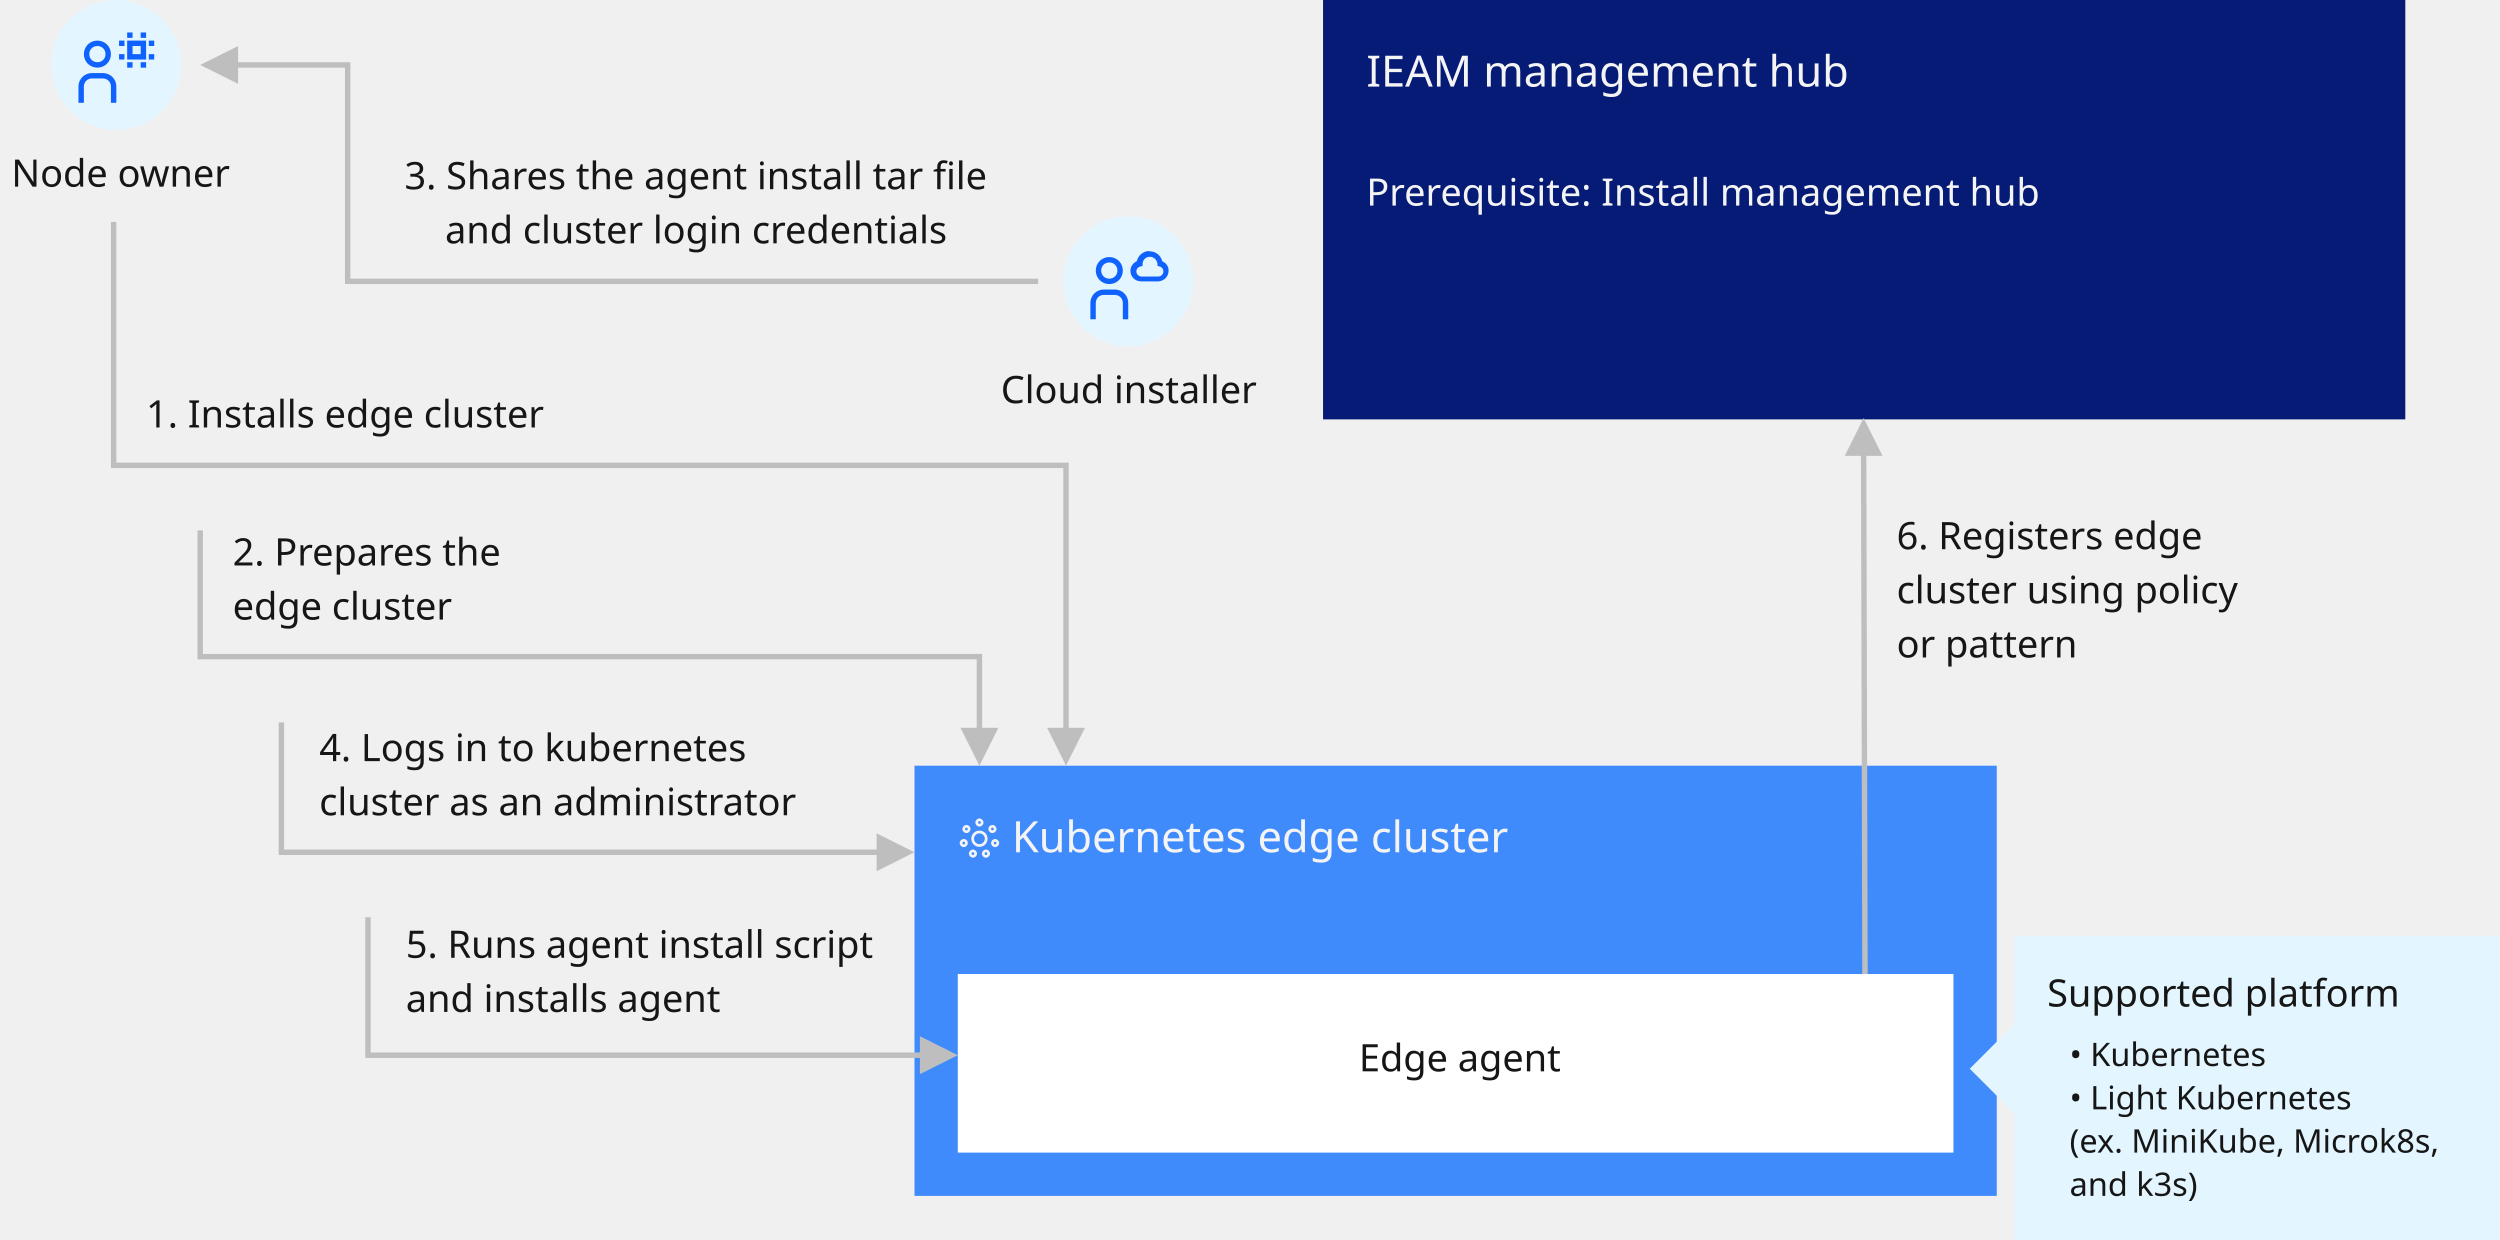
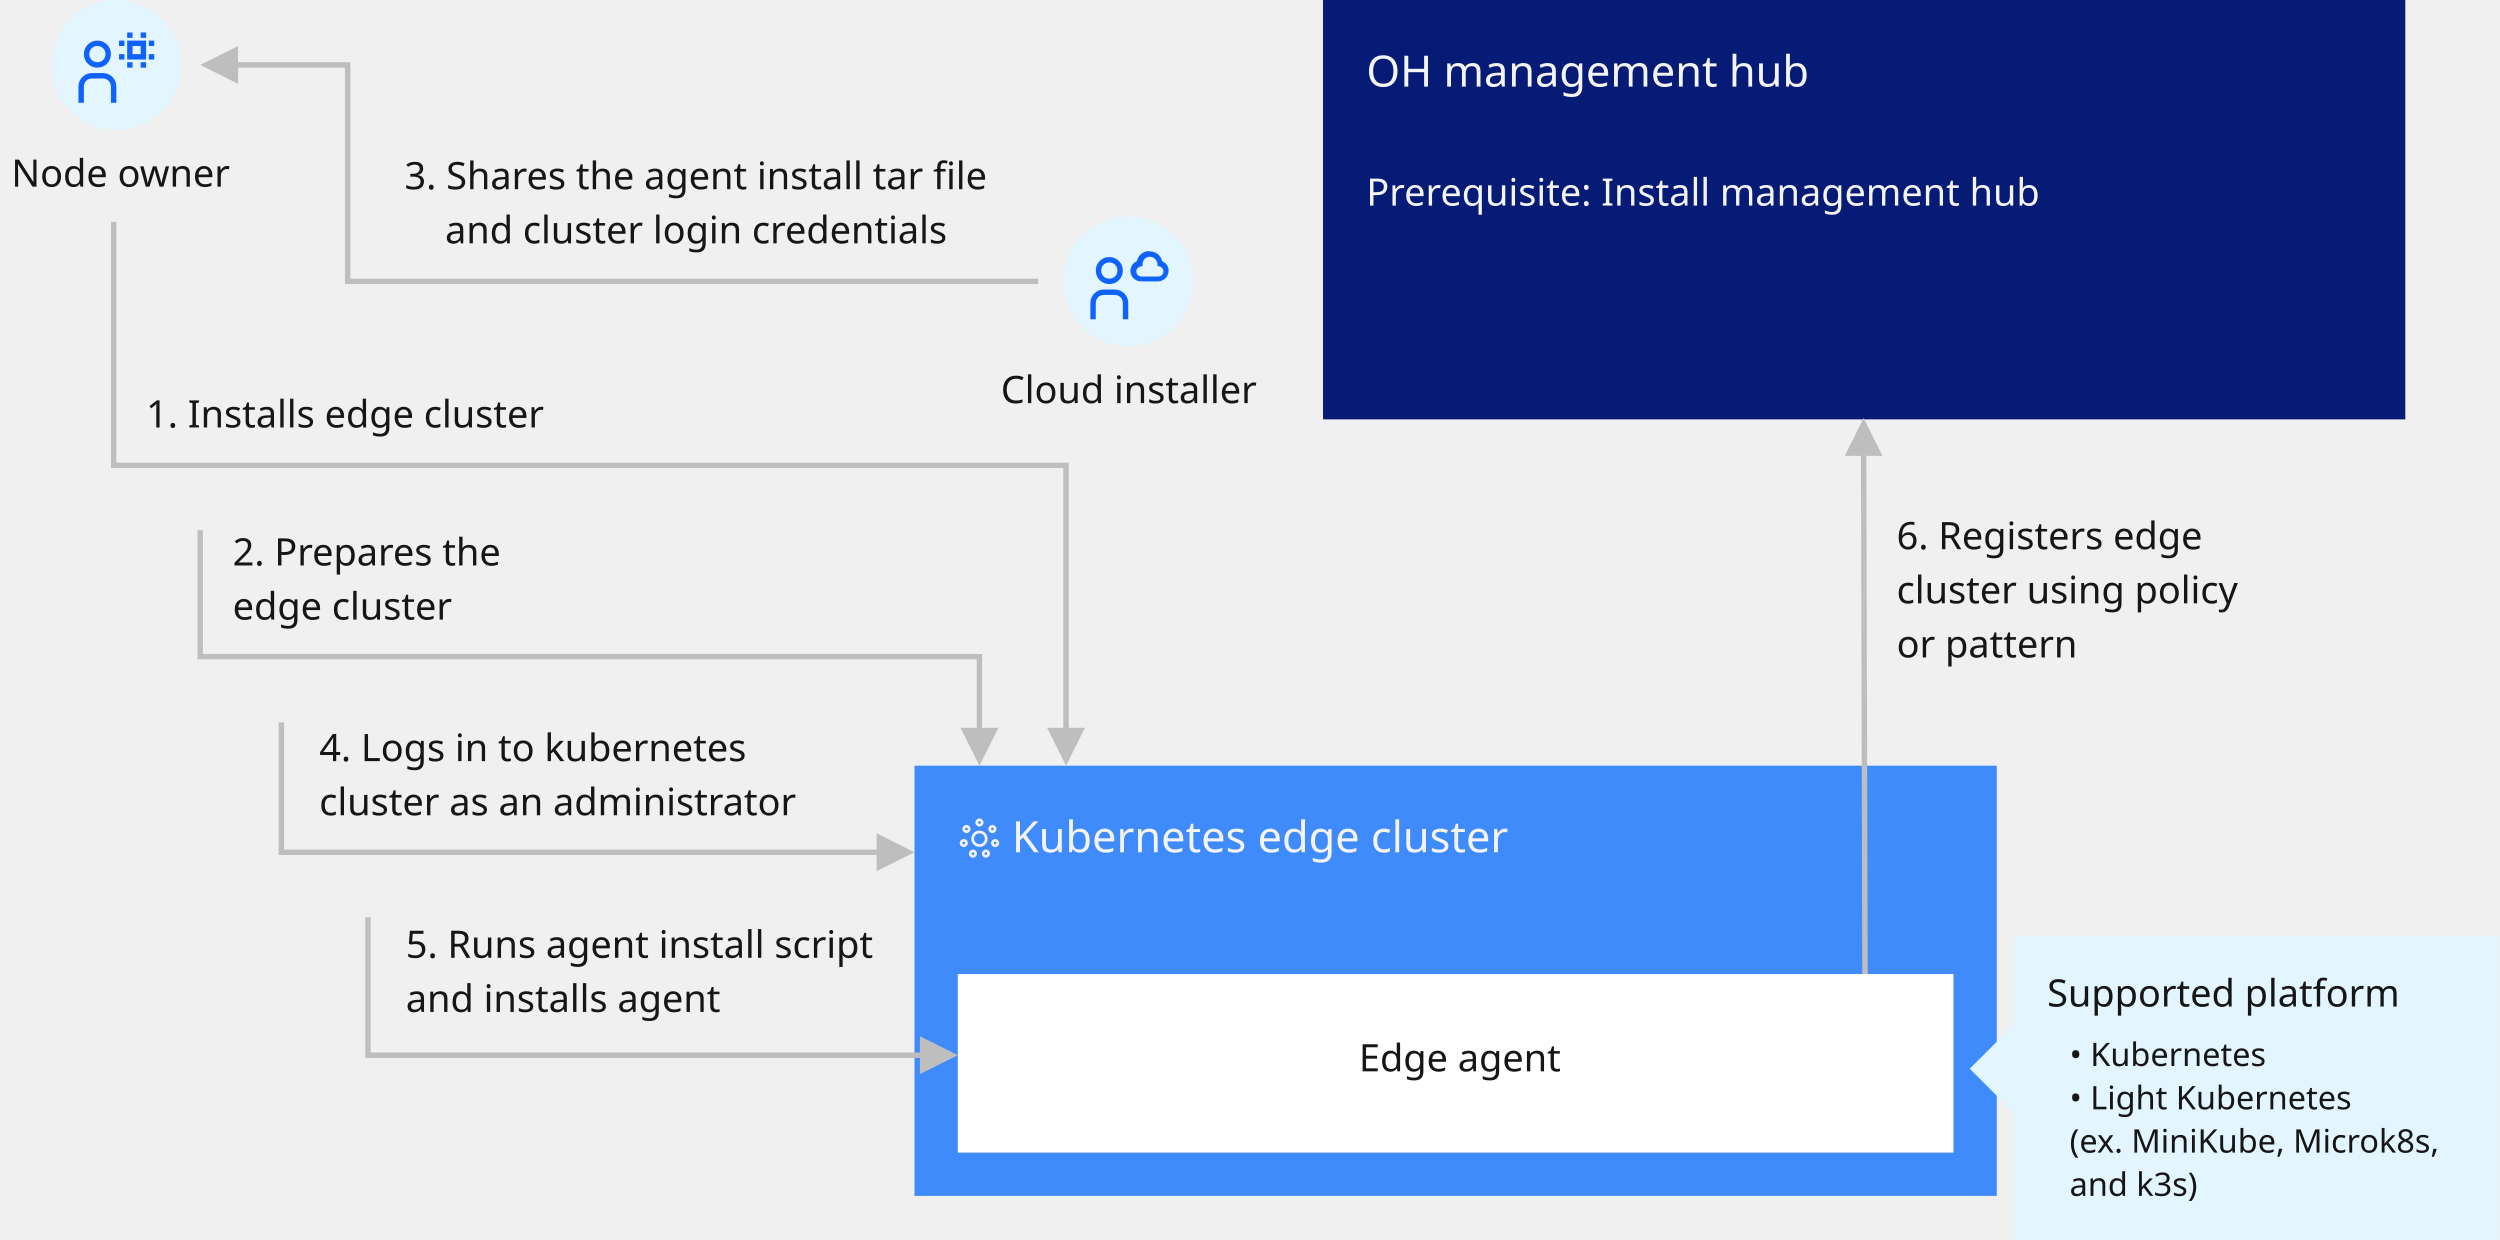
<svg xmlns="http://www.w3.org/2000/svg" version="1.1" id="Layer_1" x="0px" y="0px" viewBox="0 0 924 458.3" style="enable-background:new 0 0 924 458.3;" xml:space="preserve">
  <style type="text/css">
	.st0{fill-rule:evenodd;clip-rule:evenodd;fill:#051B75;}
	.st1{fill-rule:evenodd;clip-rule:evenodd;fill:#408BFC;}
	.st2{fill-rule:evenodd;clip-rule:evenodd;fill:#FFFFFF;}
	.st3{fill-rule:evenodd;clip-rule:evenodd;fill:#F4F4F4;}
	.st4{fill-rule:evenodd;clip-rule:evenodd;fill:#E3F6FF;}
	.st5{fill-rule:evenodd;clip-rule:evenodd;fill:#0F62FE;}
	.st6{fill:#BEBEBE;}
	.st7{fill-rule:evenodd;clip-rule:evenodd;fill:none;}
	.st8{fill:#F4F4F4;}
	.st9{font-family:'IBMPlexSans-Medium';}
	.st10{font-size:16px;}
	.st11{fill:#161616;}
	.st12{font-family:'IBMPlexSans';}
	.st13{font-size:14px;}
	.st14{font-size:12px;}
</style>
  <rect id="Rectangle-Copy-25" x="489" class="st0" width="400" height="155" />
  <rect id="Rectangle-Copy-14" x="338" y="283" class="st1" width="400" height="159" />
  <rect id="Rectangle-Copy-16" x="354" y="360" class="st2" width="368" height="66" />
  <path id="Shape" class="st3" d="M362,305.5c0.8,0,1.5-0.7,1.5-1.5s-0.7-1.5-1.5-1.5s-1.5,0.7-1.5,1.5S361.2,305.5,362,305.5z   M362,303.5c0.3,0,0.5,0.2,0.5,0.5s-0.2,0.5-0.5,0.5c-0.3,0-0.5-0.2-0.5-0.5S361.7,303.5,362,303.5z M366.8,307.9  c0.8,0,1.5-0.7,1.5-1.5s-0.7-1.5-1.5-1.5s-1.5,0.7-1.5,1.5S366,307.9,366.8,307.9z M366.8,305.9c0.3,0,0.5,0.2,0.5,0.5  c0,0.3-0.2,0.5-0.5,0.5s-0.5-0.2-0.5-0.5C366.3,306.1,366.5,305.9,366.8,305.9L366.8,305.9z M356.2,310.1c-0.8,0-1.5,0.7-1.5,1.5  s0.7,1.5,1.5,1.5c0.8,0,1.5-0.7,1.5-1.5S357.1,310.1,356.2,310.1z M356.2,312.1c-0.3,0-0.5-0.2-0.5-0.5c0-0.3,0.2-0.5,0.5-0.5  c0.3,0,0.5,0.2,0.5,0.5C356.7,311.9,356.5,312.1,356.2,312.1z M357.2,307.9c0.8,0,1.5-0.7,1.5-1.5s-0.7-1.5-1.5-1.5  c-0.8,0-1.5,0.7-1.5,1.5C355.7,307.2,356.4,307.9,357.2,307.9L357.2,307.9z M357.2,305.9c0.3,0,0.5,0.2,0.5,0.5  c0,0.3-0.2,0.5-0.5,0.5c-0.3,0-0.5-0.2-0.5-0.5C356.7,306.1,356.9,305.9,357.2,305.9L357.2,305.9z M367.8,310.1  c-0.8,0-1.5,0.7-1.5,1.5s0.7,1.5,1.5,1.5s1.5-0.7,1.5-1.5S368.6,310.1,367.8,310.1z M367.8,312.1c-0.3,0-0.5-0.2-0.5-0.5  c0-0.3,0.2-0.5,0.5-0.5s0.5,0.2,0.5,0.5C368.3,311.9,368,312.1,367.8,312.1z M364.4,314c-0.8,0-1.5,0.7-1.5,1.5s0.7,1.5,1.5,1.5  s1.5-0.7,1.5-1.5S365.3,314,364.4,314L364.4,314z M364.4,316c-0.3,0-0.5-0.2-0.5-0.5s0.2-0.5,0.5-0.5c0.3,0,0.5,0.2,0.5,0.5  c0,0.1-0.1,0.3-0.1,0.4C364.7,315.9,364.6,316,364.4,316z M359.6,314c-0.8,0-1.5,0.7-1.5,1.5s0.7,1.5,1.5,1.5s1.5-0.7,1.5-1.5  S360.4,314,359.6,314L359.6,314z M359.6,316c-0.3,0-0.5-0.2-0.5-0.5s0.2-0.5,0.5-0.5c0.3,0,0.5,0.2,0.5,0.5  C360.1,315.8,359.8,316,359.6,316z M365,310c0-1.7-1.3-3-3-3c-1.7,0-3,1.3-3,3s1.3,3,3,3C363.7,313,365,311.7,365,310z M362,312  c-1.1,0-2-0.9-2-2c0-1.1,0.9-2,2-2c1.1,0,2,0.9,2,2c0,0.5-0.2,1-0.6,1.4C363,311.8,362.5,312,362,312z" />
  <circle id="Oval-Copy-3" class="st4" cx="43" cy="24" r="24" />
  <path id="Shape_1_" class="st5" d="M38,27c2.8,0,5,2.2,5,5v6h-2v-6c0-1.7-1.3-3-3-3h-4c-1.7,0-3,1.3-3,3v6h-2v-6c0-2.8,2.2-5,5-5H38  z M36,15c2.8,0,5,2.2,5,5s-2.2,5-5,5s-5-2.2-5-5S33.2,15,36,15z M49,23v2h-2v-2H49z M54,23v2h-2v-2H54z M36,17c-1.7,0-3,1.3-3,3  c0,1.7,1.3,3,3,3s3-1.3,3-3S37.7,17,36,17z M57,20v2h-2v-2H57z M46,20v2h-2v-2H46z M54,15v7h-7v-7H54z M52,17h-3v3h3V17z M57,15v2  h-2v-2H57z M46,15v2h-2v-2H46z M49,12v2h-2v-2H49z M54,12v2h-2v-2H54z" />
  <path id="Line-10" class="st6" d="M688.8,154.5l7,14l-6,0l0.5,191.5l-2,0l-0.5-191.5l-6,0L688.8,154.5z" />
  <path id="Path-6" class="st6" d="M43,82v89h352v98h6l-7,14l-7-14h6v-96H41V82H43z" />
  <path id="Path-6-Copy" class="st6" d="M75,196v45.7l288,0V269h6l-7,14l-7-14h6v-25.3l-288,0V196H75z" />
  <path id="Path-6-Copy-12" class="st6" d="M137,339v50h203v-6l14,7l-14,7v-6H135v-52H137z" />
  <path id="Path-6-Copy-11" class="st6" d="M105,267v47h219v-6l14,7l-14,7v-6H103v-49H105z" />
  <polygon id="Rectangle-Copy-27" class="st4" points="744.6,346 923.7,346 923.7,458.3 744.6,458.3 " />
  <rect id="Rectangle-Copy-42" x="733" y="383" transform="matrix(0.7071 -0.7071 0.7071 0.7071 -61.1019 642.4869)" class="st4" width="24" height="24" />
  <circle id="Oval-Copy-3_1_" class="st4" cx="417" cy="104" r="24" />
  <path id="Shape_2_" class="st5" d="M412,107c2.8,0,5,2.2,5,5v6h-2v-6c0-1.7-1.3-3-3-3h-4c-1.7,0-3,1.3-3,3v6h-2v-6c0-2.8,2.2-5,5-5  H412z M410,95c2.8,0,5,2.2,5,5s-2.2,5-5,5s-5-2.2-5-5S407.2,95,410,95z M425,92.9c2.1,0,3.9,1.4,4.5,3.4l0.1,0.2l0,0.1l0,0  c1.3,0.5,2.2,1.7,2.3,3.1l0,0.2l0,0.2c0,2.1-1.6,3.7-3.7,3.9l-0.2,0h-6.3c-2.1,0-3.9-1.7-3.9-3.9c0-1.5,0.9-2.8,2.2-3.5l0.2-0.1  l0-0.1c0.5-1.9,2.1-3.4,4.1-3.6l0.2,0L425,92.9z M410,97c-1.7,0-3,1.3-3,3c0,1.7,1.3,3,3,3s3-1.3,3-3S411.7,97,410,97z M425,94.9  c-1.4,0-2.5,1-2.7,2.4l0,0.2l0,0.8l-0.8,0.2c-0.9,0.2-1.5,0.9-1.5,1.8c0,1,0.8,1.8,1.7,1.9l0.1,0h6.3c1,0,1.9-0.8,1.9-1.9  c0-0.8-0.6-1.6-1.3-1.8l-0.1,0l-0.8-0.2l0-0.8C427.6,96,426.4,94.9,425,94.9z" />
  <path id="Line-13" class="st6" d="M88,31l-14-7l14-7v6l41.5,0v80l254.2,0v2H127.5V25H88V31z" />
  <rect x="505" y="20.2" class="st7" width="236.1" height="15.6" />
-   <text transform="matrix(1 0 0 1 505.0149 32.0152)" class="st8 st9 st10">IEAM management hub</text>
+   <text transform="matrix(1 0 0 1 505.0149 32.0152)" class="st8 st9 st10">OH management hub</text>
  <rect x="374" y="303.2" class="st7" width="236.1" height="15.6" />
  <text transform="matrix(1 0 0 1 373.9993 314.9901)" class="st8 st9 st10">Kubernetes edge cluster</text>
  <rect x="701" y="192.6" class="st7" width="133.1" height="76.7" />
  <text transform="matrix(1 0 0 1 701 202.9873)">
    <tspan x="0" y="0" class="st11 st12 st13">6. Registers edge </tspan>
    <tspan x="0" y="20" class="st11 st12 st13">cluster using policy </tspan>
    <tspan x="0" y="40" class="st11 st12 st13">or pattern</tspan>
  </text>
  <rect x="354" y="385.6" class="st7" width="368" height="14.8" />
  <text transform="matrix(1 0 0 1 502.2653 395.9648)" class="st11 st12 st13">Edge agent</text>
  <rect x="756.6" y="361.7" class="st7" width="146.1" height="14.8" />
  <text transform="matrix(1 0 0 1 756.6271 372.0226)" class="st11 st12 st13">Supported platform</text>
  <rect x="54" y="147.6" class="st7" width="216.9" height="15.5" />
  <text transform="matrix(1 0 0 1 54 157.992)" class="st11 st12 st13">1. Installs edge cluster</text>
  <rect x="86" y="198.6" class="st7" width="120.9" height="43" />
  <text transform="matrix(1 0 0 1 86 209.0014)">
    <tspan x="0" y="0" class="st11 st12 st13">2. Prepares the </tspan>
    <tspan x="0" y="20" class="st11 st12 st13">edge cluster</tspan>
  </text>
  <rect x="118" y="271" class="st7" width="185.2" height="43" />
  <text transform="matrix(1 0 0 1 118 281.3182)">
    <tspan x="0" y="0" class="st11 st12 st13">4. Logs in to kubernetes </tspan>
    <tspan x="0" y="20" class="st11 st12 st13">cluster as an administrator</tspan>
  </text>
  <rect x="150" y="343.7" class="st7" width="185.2" height="43" />
  <text transform="matrix(1 0 0 1 150 354.0115)">
    <tspan x="0" y="0" class="st11 st12 st13">5. Runs agent install script </tspan>
    <tspan x="0" y="20" class="st11 st12 st13">and installs agent</tspan>
  </text>
  <rect x="350.4" y="138.6" class="st7" width="132" height="16.3" />
  <text transform="matrix(1 0 0 1 369.8981 148.9975)" class="st11 st12 st13">Cloud installer</text>
  <rect x="2.9" y="58.6" class="st7" width="80.2" height="16.3" />
  <text transform="matrix(1 0 0 1 4.1999 68.997)" class="st11 st12 st13">Node owner</text>
  <rect x="505" y="65.6" class="st7" width="261.7" height="16.3" />
  <text transform="matrix(1 0 0 1 505.0031 76.0019)" class="st8 st12 st13">Prerequisite: Install management hub</text>
  <rect x="142.4" y="59.6" class="st7" width="225.9" height="35.8" />
  <text transform="matrix(1 0 0 1 149.5036 69.9357)">
    <tspan x="0" y="0" class="st11 st12 st13">3. Shares the agent install tar file </tspan>
    <tspan x="15" y="20" class="st11 st12 st13">and cluster login credentials</tspan>
  </text>
  <rect x="764.9" y="385.1" class="st7" width="149.2" height="61.5" />
  <text transform="matrix(1 0 0 1 764.9237 393.9989)">
    <tspan x="0" y="0" class="st11 st12 st14">• Kubernetes</tspan>
    <tspan x="0" y="16" class="st11 st12 st14">• Light Kubernetes</tspan>
    <tspan x="0" y="32" class="st11 st12 st14">(ex. MiniKube, Microk8s, </tspan>
    <tspan x="0" y="48" class="st11 st12 st14">and k3s)</tspan>
  </text>
</svg>
